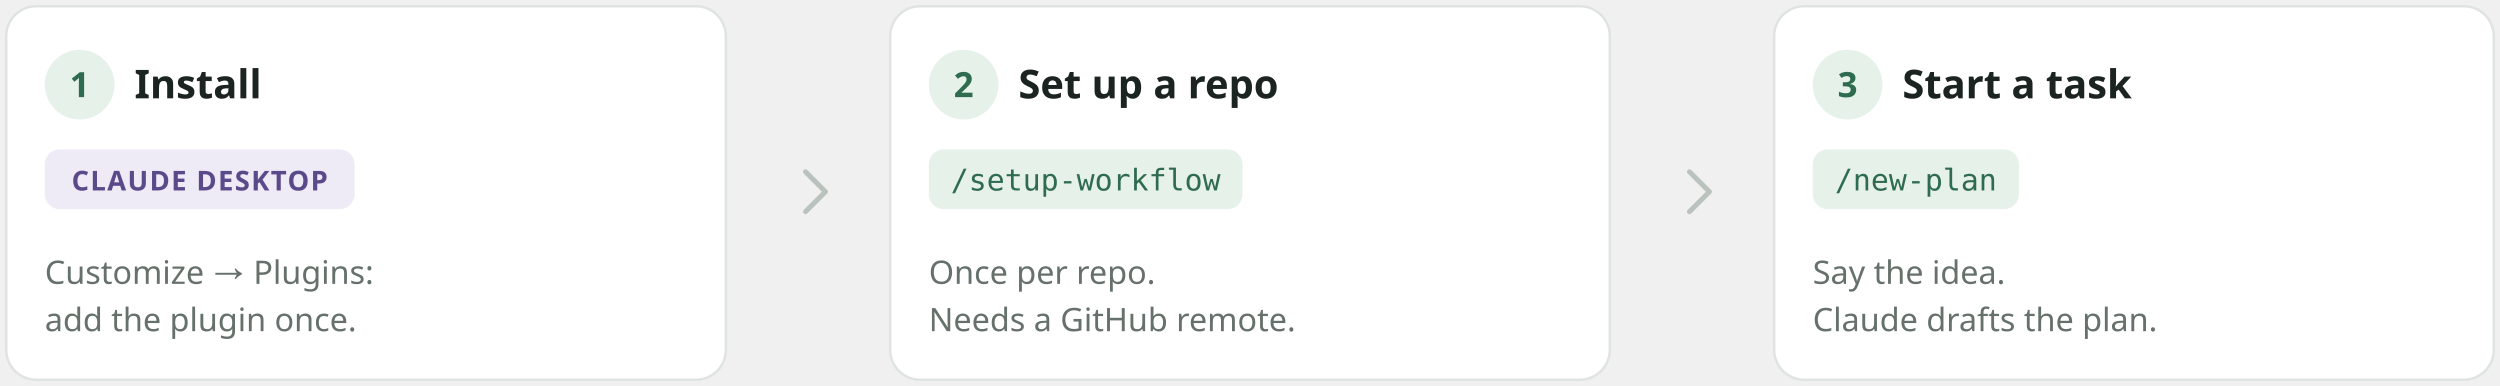
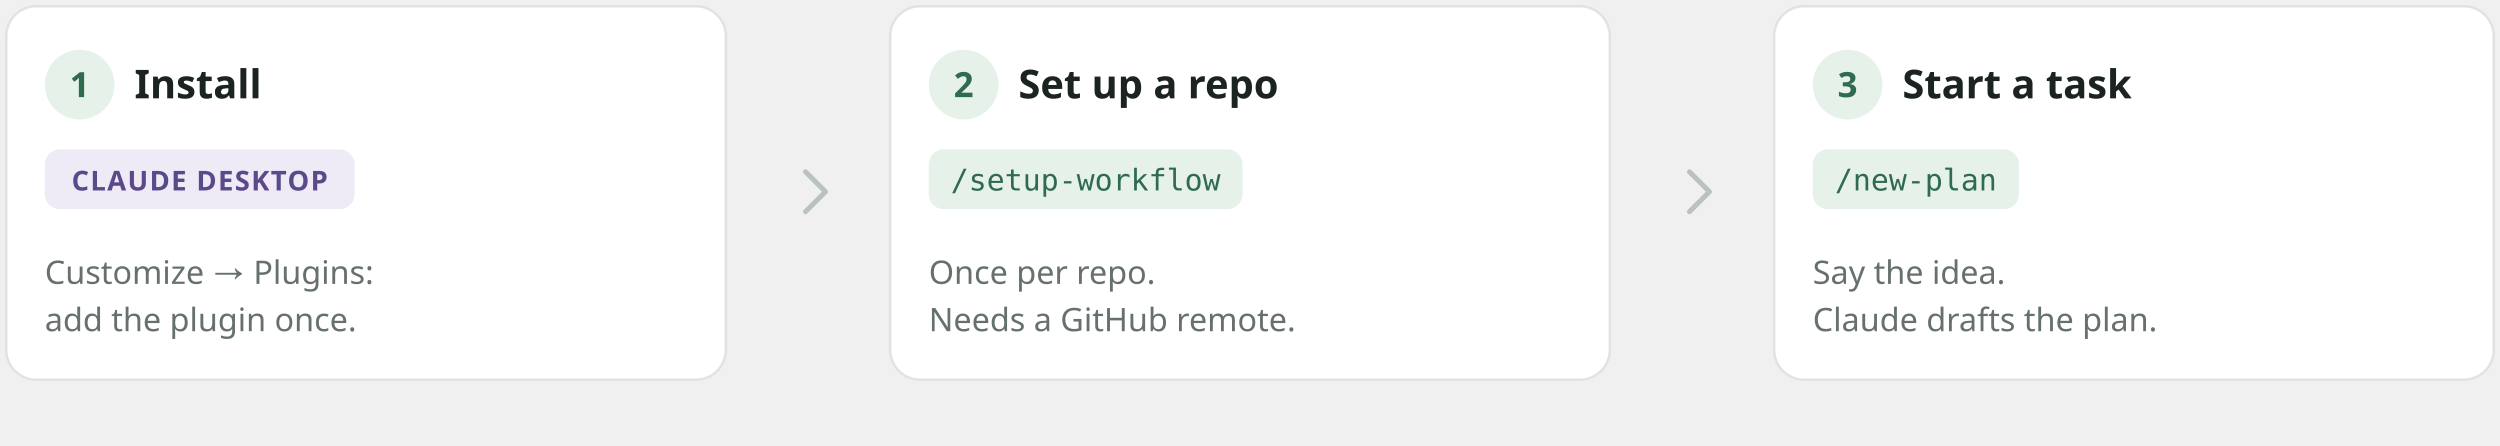
- <svg xmlns="http://www.w3.org/2000/svg" viewBox="-2 -2 1004 155" width="1004" height="155" role="img" aria-label="Get started: install the plugin, run /setup-workflow once per repo, then /new-plan for each task.">
+ <svg xmlns="http://www.w3.org/2000/svg" viewBox="-2 -2 1004 179" width="1004" height="179" role="img" aria-label="Get started: install the plugin, run /setup-workflow once per repo, then /new-plan for each task.">
  <rect x="0.5" y=".5" width="289" height="150" rx="12" fill="#ffffff" stroke="#dfe4e1" />
  <circle cx="30" cy="32" r="14" fill="#e6f1ea" />
  <text x="30" y="37" font-family="-apple-system, BlinkMacSystemFont, 'Segoe UI', 'Noto Sans', Helvetica, Arial, sans-serif" font-size="14" font-weight="600" fill="#2f6b4f" text-anchor="middle">1</text>
  <text x="52" y="37.5" font-family="-apple-system, BlinkMacSystemFont, 'Segoe UI', 'Noto Sans', Helvetica, Arial, sans-serif" font-size="16" font-weight="600" fill="#1b2420" text-anchor="start">Install</text>
  <rect x="16" y="58" width="124.4" height="24" rx="6" fill="#eeeaf6" />
  <text x="78.2" y="74.5" font-family="-apple-system, BlinkMacSystemFont, 'Segoe UI', 'Noto Sans', Helvetica, Arial, sans-serif" font-size="11" font-weight="600" fill="#5b4a8a" text-anchor="middle" letter-spacing=".05em">CLAUDE DESKTOP</text>
  <text x="16" y="112" font-family="-apple-system, BlinkMacSystemFont, 'Segoe UI', 'Noto Sans', Helvetica, Arial, sans-serif" font-size="13" font-weight="400" fill="#66716b" text-anchor="start">Customize → Plugins:</text>
  <text x="16" y="131" font-family="-apple-system, BlinkMacSystemFont, 'Segoe UI', 'Noto Sans', Helvetica, Arial, sans-serif" font-size="13" font-weight="400" fill="#66716b" text-anchor="start">add the plugin once.</text>
  <rect x="355.5" y=".5" width="289" height="150" rx="12" fill="#ffffff" stroke="#dfe4e1" />
  <circle cx="385" cy="32" r="14" fill="#e6f1ea" />
  <text x="385" y="37" font-family="-apple-system, BlinkMacSystemFont, 'Segoe UI', 'Noto Sans', Helvetica, Arial, sans-serif" font-size="14" font-weight="600" fill="#2f6b4f" text-anchor="middle">2</text>
  <text x="407" y="37.5" font-family="-apple-system, BlinkMacSystemFont, 'Segoe UI', 'Noto Sans', Helvetica, Arial, sans-serif" font-size="16" font-weight="600" fill="#1b2420" text-anchor="start">Set up a repo</text>
  <rect x="371" y="58" width="126.0" height="24" rx="6" fill="#e6f1ea" />
  <text x="434.0" y="74.5" font-family="ui-monospace, SFMono-Regular, Menlo, Consolas, monospace" font-size="12" font-weight="500" fill="#2f6b4f" text-anchor="middle">/setup-workflow</text>
  <text x="371" y="112" font-family="-apple-system, BlinkMacSystemFont, 'Segoe UI', 'Noto Sans', Helvetica, Arial, sans-serif" font-size="13" font-weight="400" fill="#66716b" text-anchor="start">Once per repo.</text>
  <text x="371" y="131" font-family="-apple-system, BlinkMacSystemFont, 'Segoe UI', 'Noto Sans', Helvetica, Arial, sans-serif" font-size="13" font-weight="400" fill="#66716b" text-anchor="start">Needs a GitHub remote.</text>
  <path d="M321.5 67.0 l8 8 l-8 8" fill="none" stroke="#b9c2bd" stroke-width="2" stroke-linecap="round" stroke-linejoin="round" />
  <rect x="710.5" y=".5" width="289" height="150" rx="12" fill="#ffffff" stroke="#dfe4e1" />
  <circle cx="740" cy="32" r="14" fill="#e6f1ea" />
  <text x="740" y="37" font-family="-apple-system, BlinkMacSystemFont, 'Segoe UI', 'Noto Sans', Helvetica, Arial, sans-serif" font-size="14" font-weight="600" fill="#2f6b4f" text-anchor="middle">3</text>
  <text x="762" y="37.5" font-family="-apple-system, BlinkMacSystemFont, 'Segoe UI', 'Noto Sans', Helvetica, Arial, sans-serif" font-size="16" font-weight="600" fill="#1b2420" text-anchor="start">Start a task</text>
  <rect x="726" y="58" width="82.8" height="24" rx="6" fill="#e6f1ea" />
  <text x="767.4" y="74.5" font-family="ui-monospace, SFMono-Regular, Menlo, Consolas, monospace" font-size="12" font-weight="500" fill="#2f6b4f" text-anchor="middle">/new-plan</text>
  <text x="726" y="112" font-family="-apple-system, BlinkMacSystemFont, 'Segoe UI', 'Noto Sans', Helvetica, Arial, sans-serif" font-size="13" font-weight="400" fill="#66716b" text-anchor="start">Say the idea.</text>
  <text x="726" y="131" font-family="-apple-system, BlinkMacSystemFont, 'Segoe UI', 'Noto Sans', Helvetica, Arial, sans-serif" font-size="13" font-weight="400" fill="#66716b" text-anchor="start">Claude drafts the plan.</text>
  <path d="M676.5 67.0 l8 8 l-8 8" fill="none" stroke="#b9c2bd" stroke-width="2" stroke-linecap="round" stroke-linejoin="round" />
</svg>
